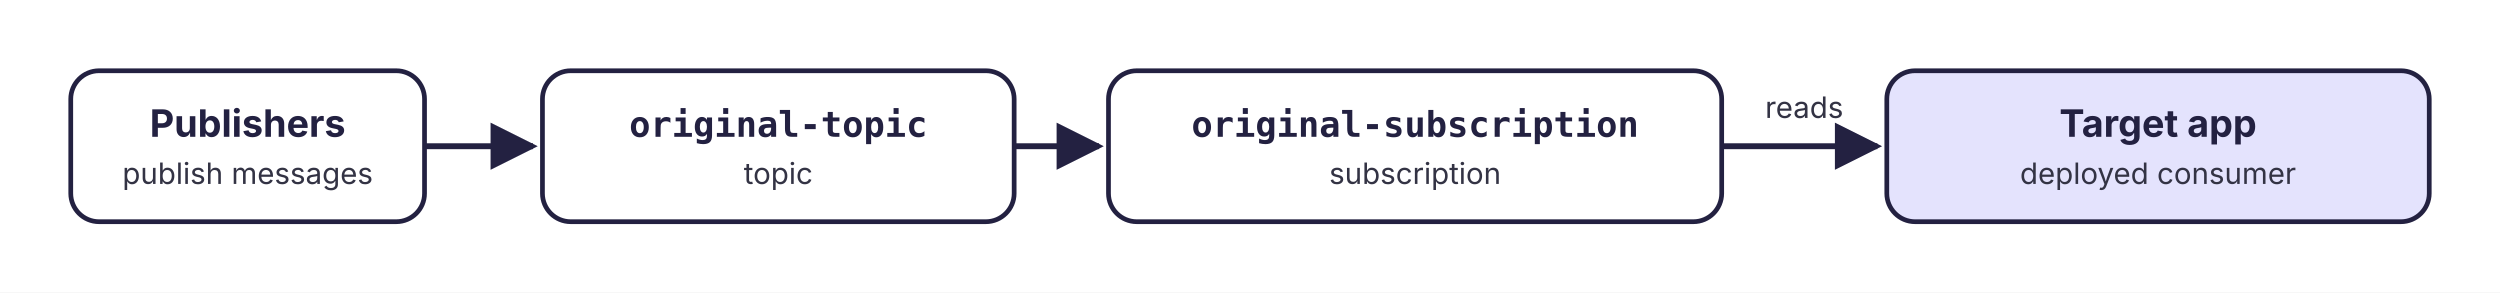
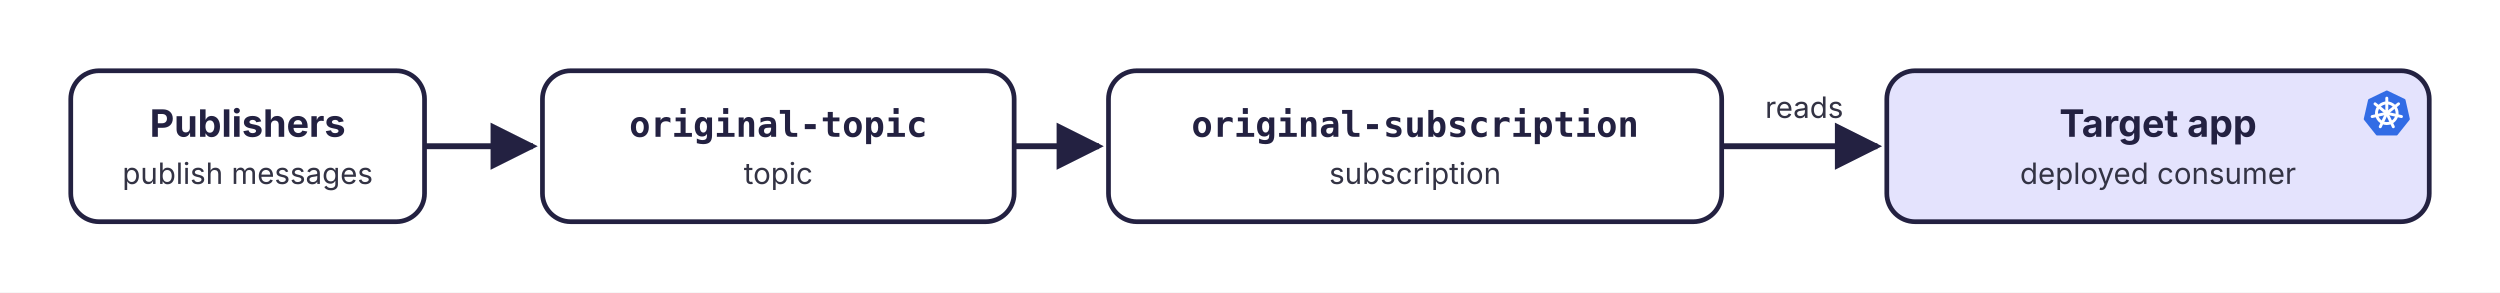
<svg xmlns="http://www.w3.org/2000/svg" viewBox="0 0 1060 124" width="1060" height="124" font-family="Inter, Helvetica, Arial, sans-serif" role="img" aria-labelledby="t d">
  <defs>
    <marker id="arrow" viewBox="0 0 10 10" refX="9" refY="5" markerWidth="8" markerHeight="8" orient="auto-start-reverse">
      <path d="M0 0 L10 5 L0 10 z" fill="#232141" />
    </marker>
    <marker id="arrow-purple" viewBox="0 0 10 10" refX="9" refY="5" markerWidth="8" markerHeight="8" orient="auto-start-reverse">
      <path d="M0 0 L10 5 L0 10 z" fill="#756DF3" />
    </marker>
+     <symbol id="k8s" viewBox="0 0 32 32">
+       <polygon points="16.00,1.60 27.73,7.25 30.62,19.94 22.51,30.11 9.49,30.11 1.38,19.94 4.27,7.25" fill="#326CE5" stroke="#326CE5" stroke-width="2" stroke-linejoin="round" />
+       <g fill="none" stroke="#ffffff" stroke-width="2" stroke-linecap="round">
+         <circle cx="16" cy="16" r="7" />
+         <line x1="16.00" y1="13.40" x2="16.00" y2="5.80" />
+         <line x1="18.03" y1="14.38" x2="23.97" y2="9.64" />
+         <line x1="18.53" y1="16.58" x2="25.94" y2="18.27" />
+         <line x1="17.13" y1="18.34" x2="20.43" y2="25.19" />
+         <line x1="14.87" y1="18.34" x2="11.57" y2="25.19" />
+         <line x1="13.47" y1="16.58" x2="6.06" y2="18.27" />
+         <line x1="13.97" y1="14.38" x2="8.03" y2="9.64" />
+       </g>
+       <circle cx="16" cy="16" r="2.4" fill="#ffffff" />
+     </symbol>
  </defs>
  <rect x="0" y="0" width="1060" height="124" fill="#ffffff" />
  <rect x="30" y="30" width="150" height="64" rx="12" fill="#ffffff" stroke="#232141" stroke-width="2" />
  <text x="105" y="58" font-size="16" font-weight="700" fill="#232141" text-anchor="middle">Publishers</text>
  <text x="105" y="78" font-size="12.5" fill="#333344" text-anchor="middle">publish messages</text>
  <line x1="180" y1="62" x2="226" y2="62" stroke="#232141" stroke-width="2.5" marker-end="url(#arrow)" />
  <rect x="230" y="30" width="200" height="64" rx="12" fill="#ffffff" stroke="#232141" stroke-width="2" />
  <text x="330" y="58" font-size="15" font-weight="700" font-family="Menlo, Consolas, monospace" fill="#232141" text-anchor="middle">original-topic</text>
  <text x="330" y="78" font-size="12.5" fill="#333344" text-anchor="middle">topic</text>
  <line x1="430" y1="62" x2="466" y2="62" stroke="#232141" stroke-width="2.5" marker-end="url(#arrow)" />
  <rect x="470" y="30" width="260" height="64" rx="12" fill="#ffffff" stroke="#232141" stroke-width="2" />
  <text x="600" y="58" font-size="15" font-weight="700" font-family="Menlo, Consolas, monospace" fill="#232141" text-anchor="middle">original-subscription</text>
  <text x="600" y="78" font-size="12.5" fill="#333344" text-anchor="middle">subscription</text>
  <line x1="730" y1="62" x2="796" y2="62" stroke="#232141" stroke-width="2.5" marker-end="url(#arrow)" />
  <text x="765" y="50" font-size="12.5" fill="#333344" text-anchor="middle">reads</text>
  <rect x="800" y="30" width="230" height="64" rx="12" fill="#E4E3FD" stroke="#232141" stroke-width="2" />
  <text x="915" y="58" font-size="16" font-weight="700" fill="#232141" text-anchor="middle">Target app</text>
  <text x="915" y="78" font-size="12.5" fill="#333344" text-anchor="middle">deployed consumer</text>
+   <use href="#k8s" x="1002" y="38" width="20" height="20" />
</svg>
